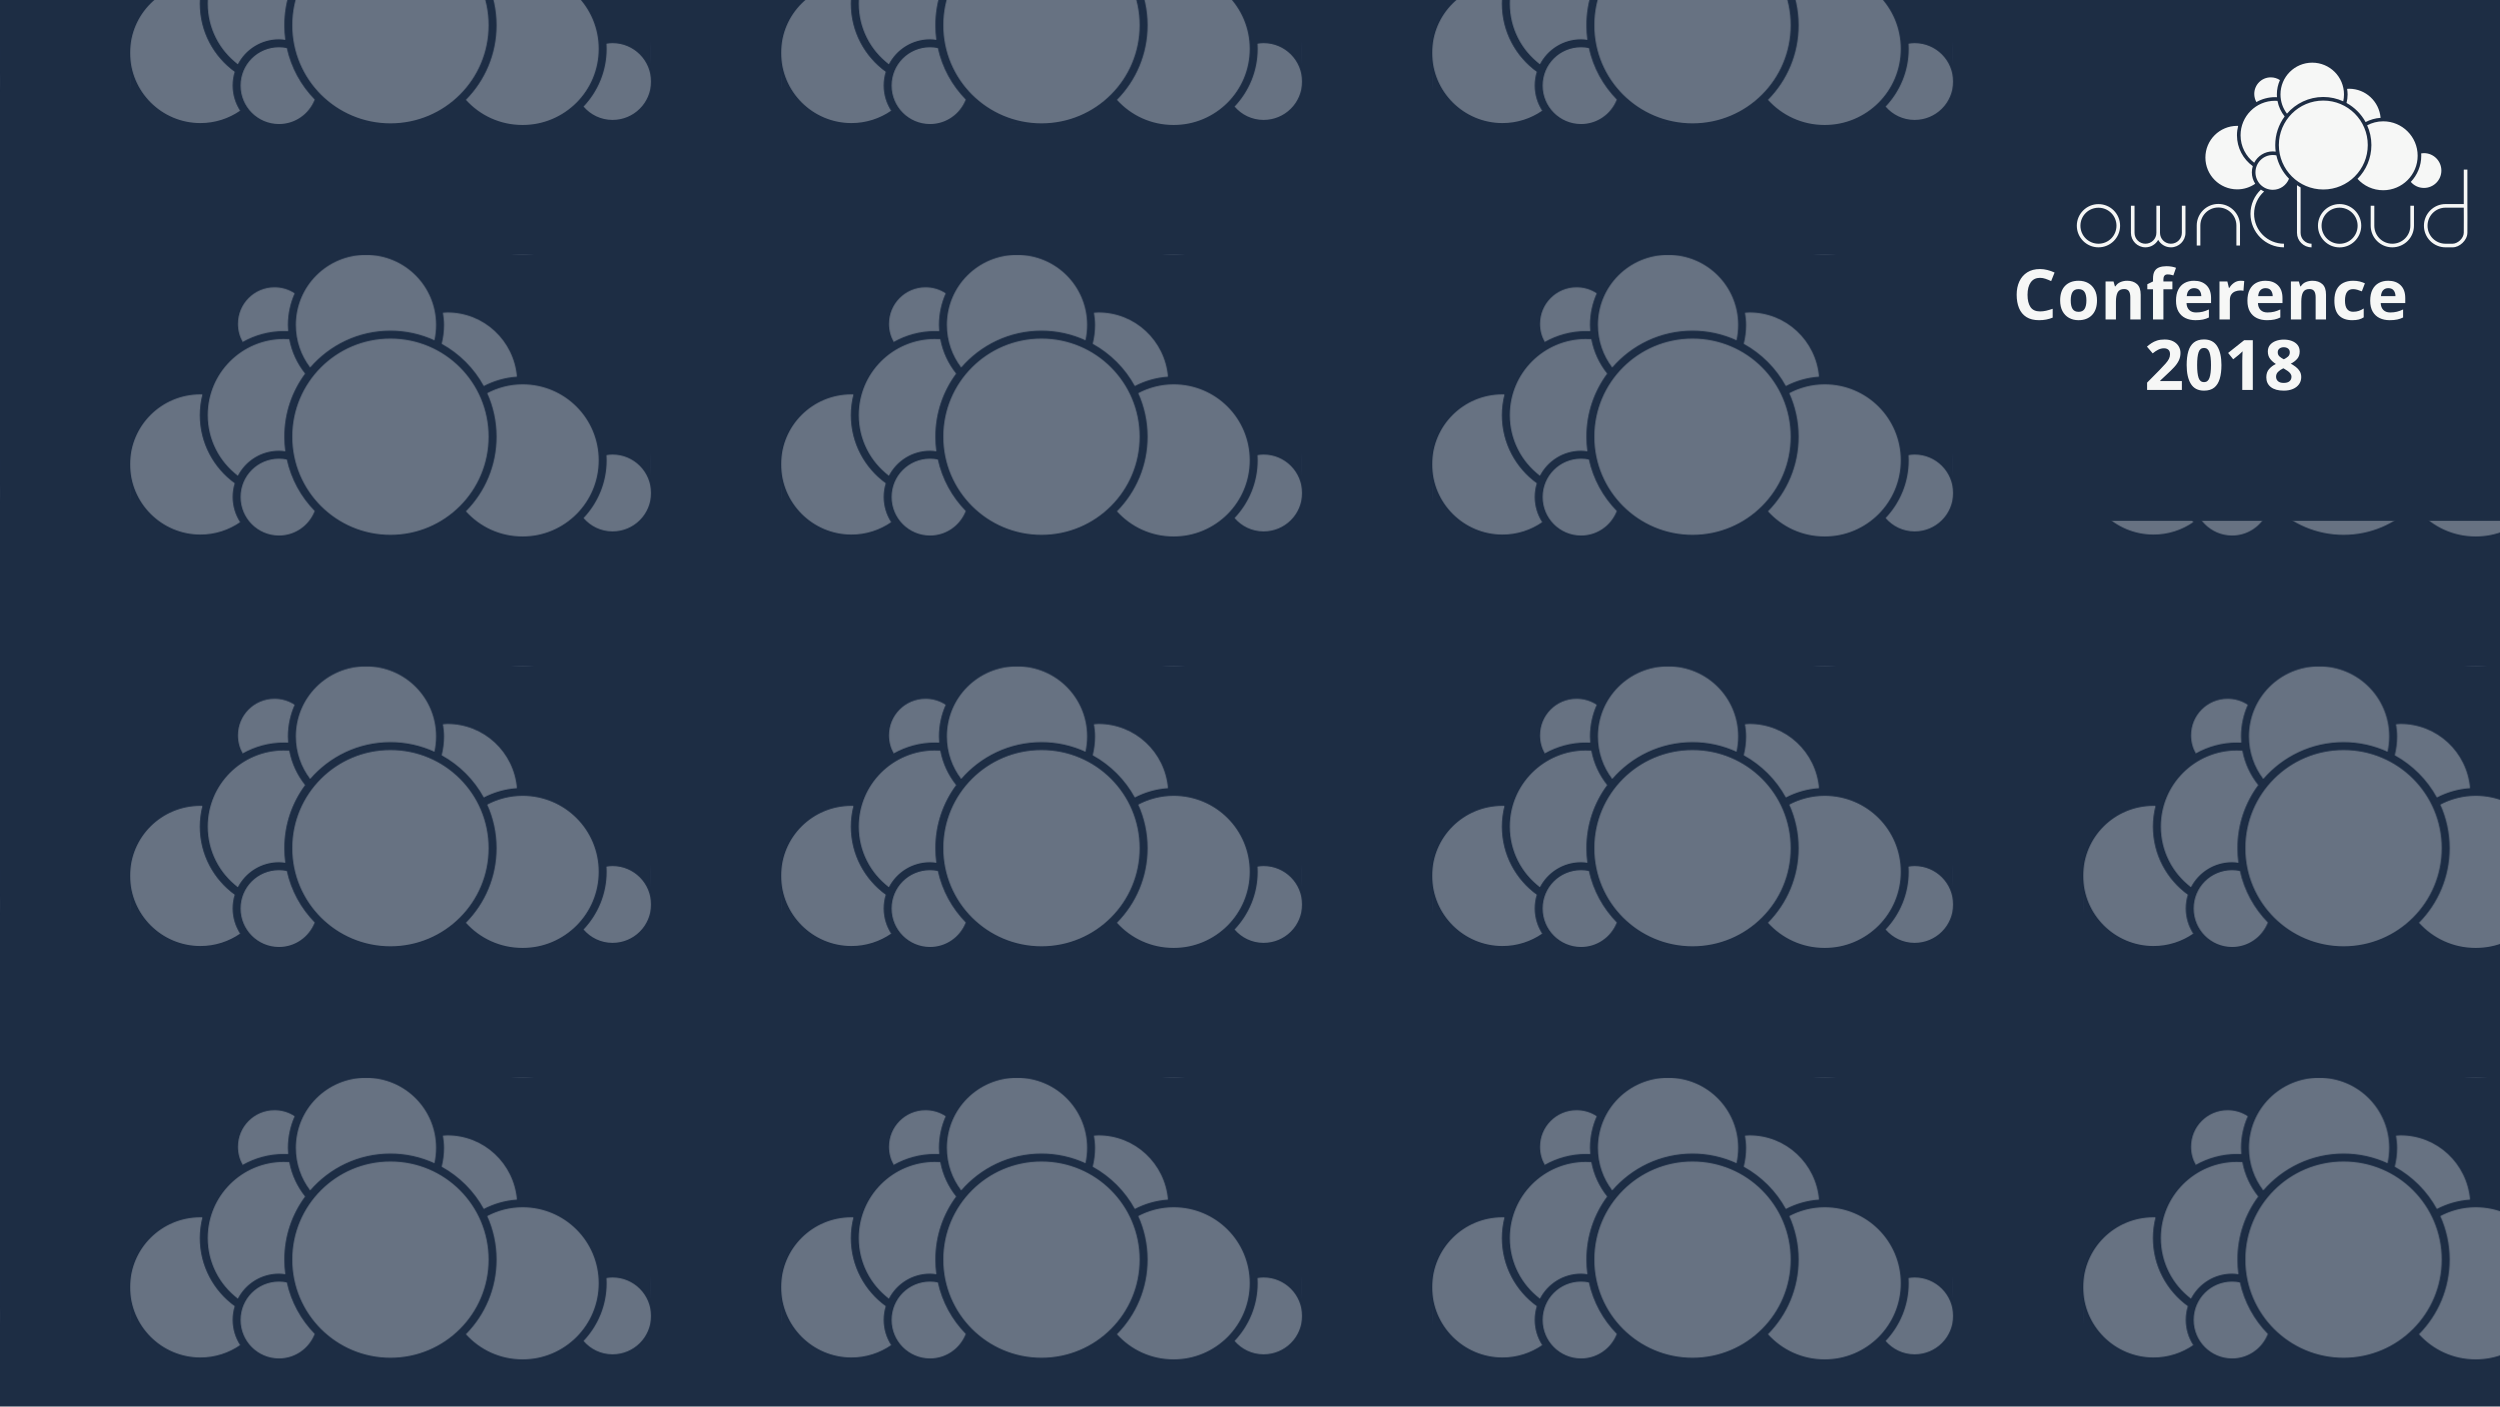
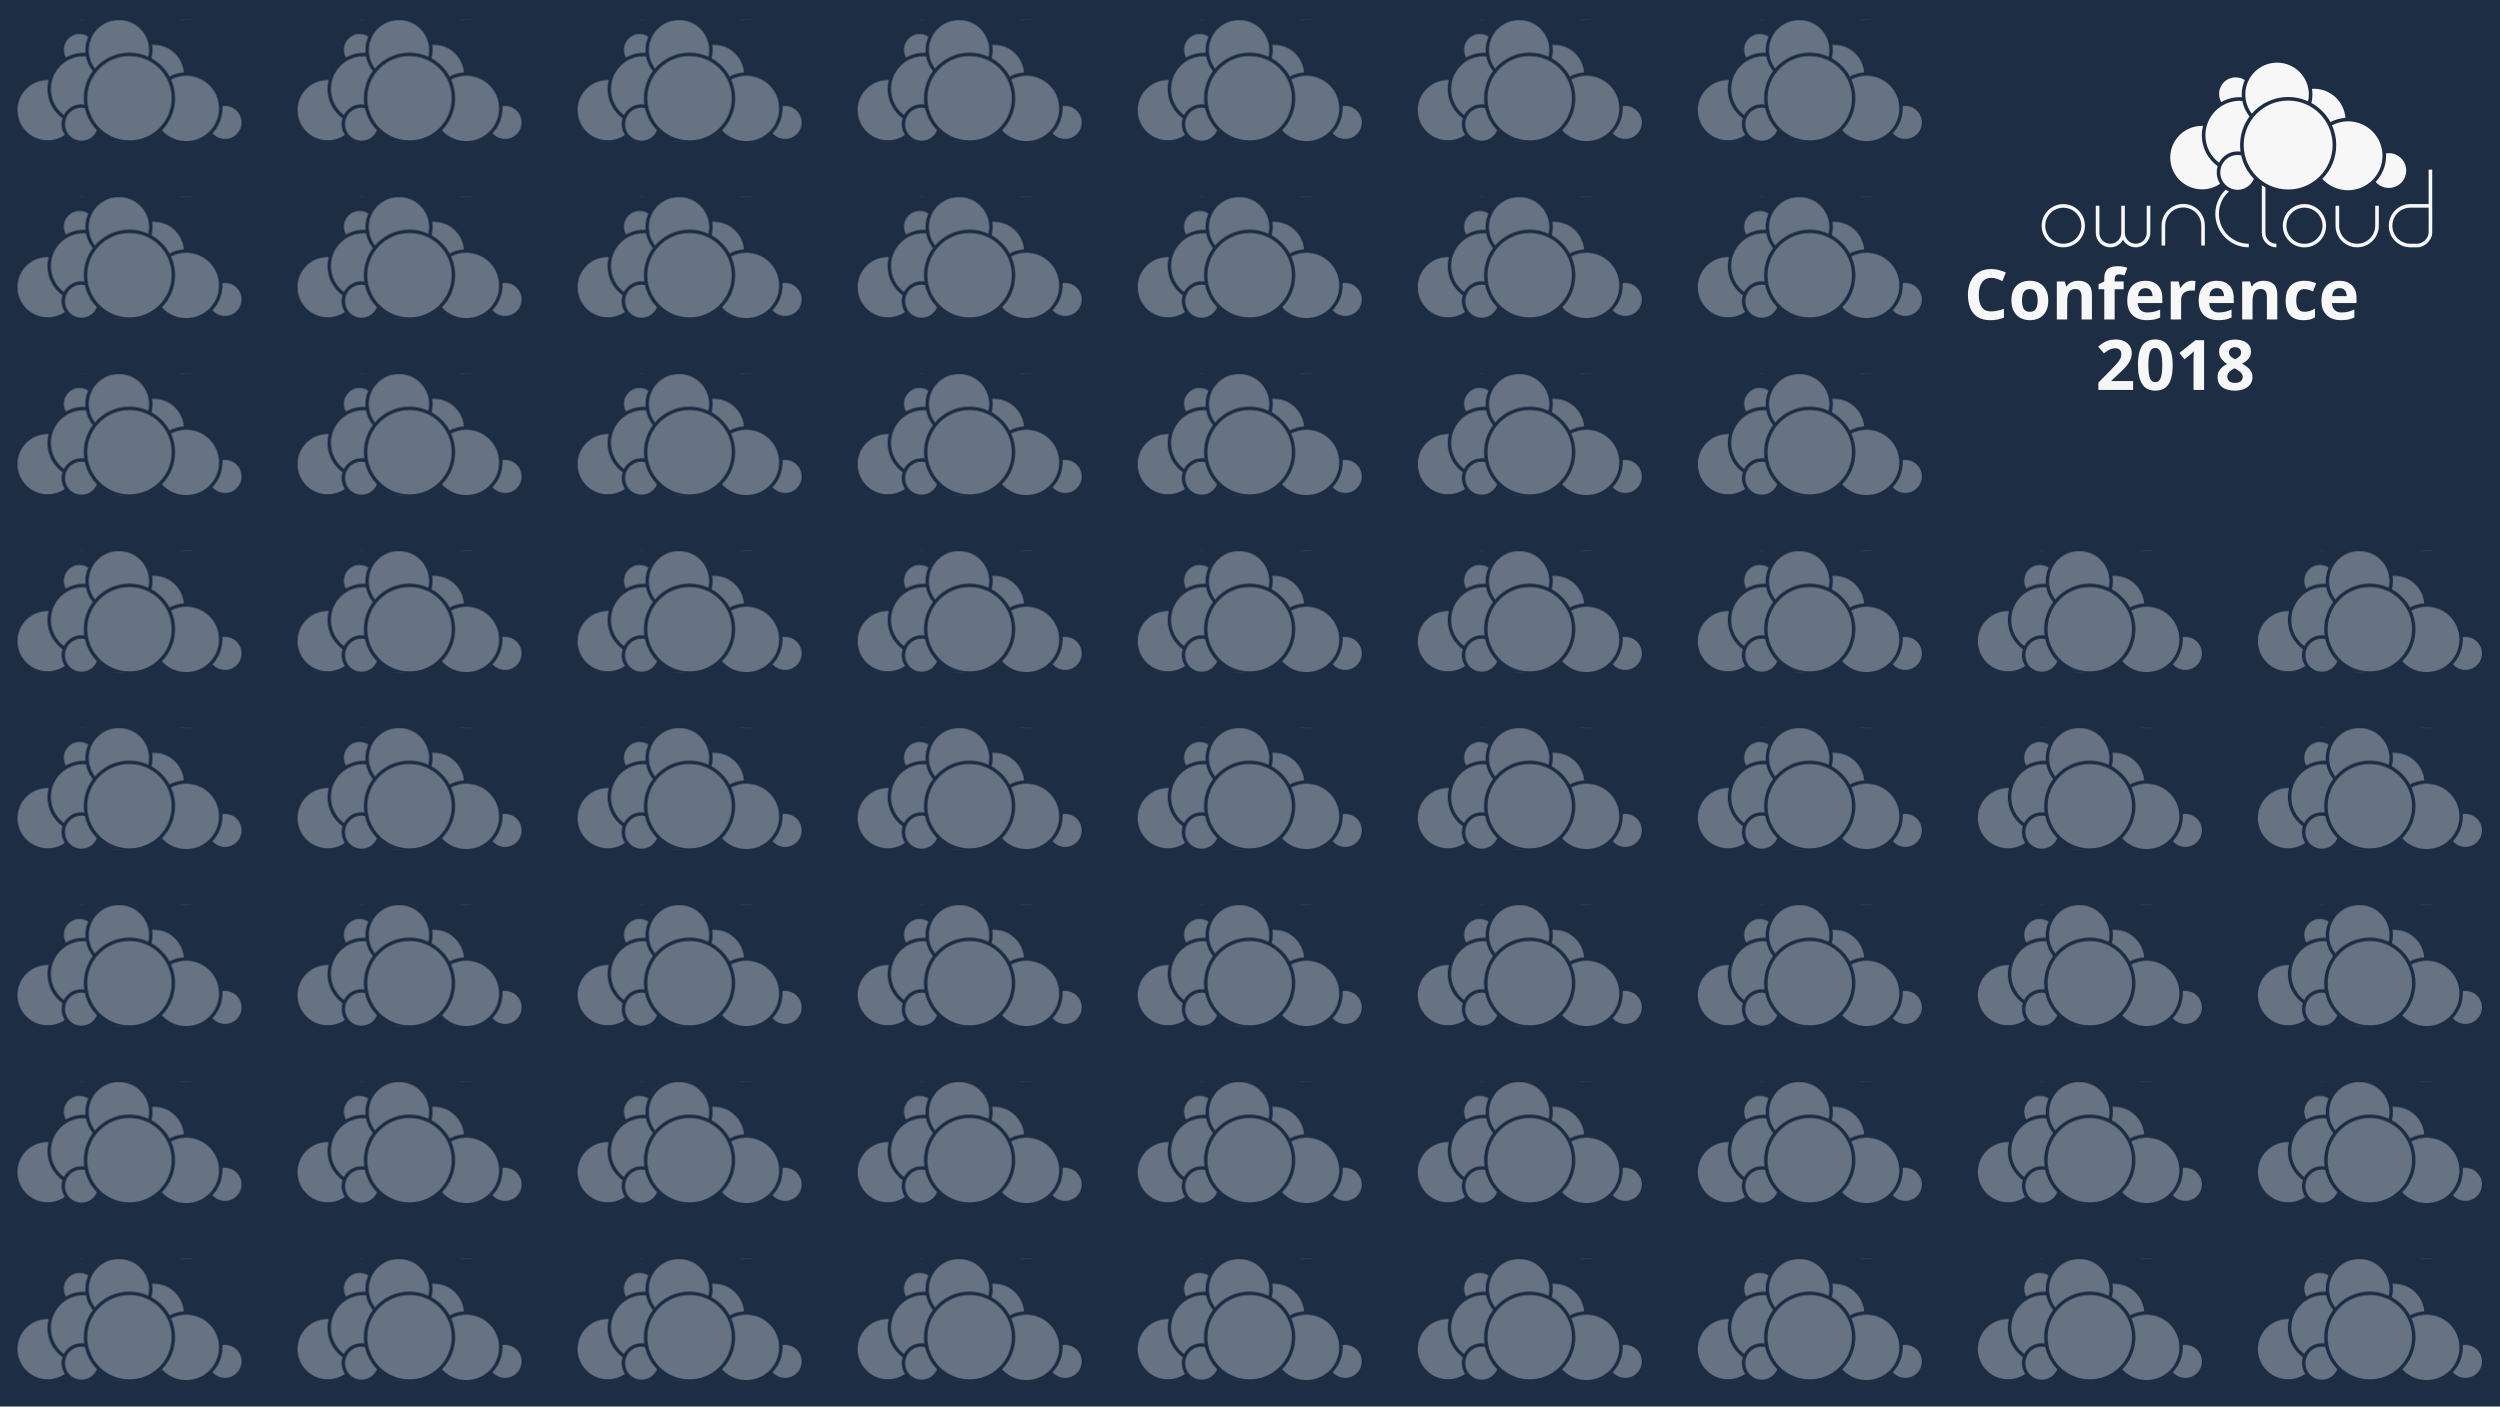
<svg xmlns="http://www.w3.org/2000/svg" xmlns:xlink="http://www.w3.org/1999/xlink" width="1920" height="1080" viewBox="0 0 1920 1080" id="svg2" version="1.1">
  <defs id="defs4">
+     <pattern xlink:href="#pattern9690" id="pattern1555" patternTransform="matrix(0.7670707,0,0,0.8025577,-1441.681,-372.2167)" />
+     <pattern xlink:href="#pattern9690" id="pattern1553" patternTransform="matrix(0.4301525,0,0,0.4301525,-1728.684,-713.2917)" />
    <pattern xlink:href="#pattern9679" id="pattern9684" patternTransform="translate(-1400,-463.8946)" />
    <pattern patternUnits="userSpaceOnUse" width="400" height="216.257" patternTransform="translate(-1411.303,-553.625)" id="pattern9679">
      <path style="color:#000000;text-indent:0;text-transform:none;block-progression:tb;fill:#ffffff;enable-background:accumulate" d="m 181.103,0 c -29.773,0 -53.826,24.054 -53.826,53.826 0,12.273 4.087,23.568 10.977,32.613 14.947,-17.3 37.007,-28.285 61.637,-28.285 12.05,0 23.477,2.683 33.773,7.388 0.833,-3.77 1.266,-7.691 1.266,-11.715 0.028,-29.771 -24.05,-53.826 -53.821,-53.826 z m -70.293,24.908 c -15.505,0 -27.97,12.57 -27.97,28.073 0,5.02 1.295,9.764 3.588,13.826 9.356,-5.278 20.173,-8.338 31.662,-8.338 1.109,0 2.177,0.045 3.272,0.106 -0.124,-1.572 -0.212,-3.146 -0.212,-4.749 0,-8.636 1.876,-16.853 5.172,-24.275 -4.438,-2.976 -9.755,-4.644 -15.515,-4.644 z m 132.773,19.314 c -1.145,0 -2.25,0.141 -3.377,0.211 0.488,3.076 0.845,6.182 0.845,9.393 0,4.998 -0.636,9.821 -1.795,14.459 13.584,7.517 24.864,18.765 32.295,32.401 7.709,-4.013 16.309,-6.565 25.436,-7.177 -2.352,-27.586 -25.206,-49.289 -53.405,-49.289 z m -43.695,20.053 c -41.661,0 -75.357,33.694 -75.357,75.357 0,41.661 33.694,75.357 75.357,75.357 41.663,0 75.357,-33.699 75.357,-75.357 0,-41.664 -33.696,-75.357 -75.357,-75.357 z m -81.796,0.317 c -32.322,0 -58.472,26.15 -58.472,58.472 0,19.027 9.066,35.871 23.114,46.545 5.922,-11.423 17.818,-19.209 31.556,-19.209 1.66,0 3.254,0.201 4.855,0.422 -0.503,-3.655 -0.739,-7.395 -0.739,-11.188 0,-18.133 5.902,-34.902 15.937,-48.444 -6.007,-7.516 -10.305,-16.547 -12.138,-26.386 -1.358,-0.094 -2.734,-0.211 -4.116,-0.211 z m 183.235,34.827 c -9.814,0 -19.008,2.506 -27.125,6.755 4.609,10.209 7.177,21.537 7.177,33.458 0,22.32 -8.974,42.588 -23.536,57.309 10.698,11.877 26.22,19.314 43.483,19.314 32.322,0 58.472,-26.15 58.472,-58.472 0,-32.323 -26.15,-58.366 -58.472,-58.366 z M 53.932,107.125 C 24.158,107.125 0,131.072 0,160.845 c 0,29.773 24.158,53.932 53.932,53.932 11.332,0 21.83,-3.531 30.502,-9.499 -3.584,-5.568 -5.7,-12.225 -5.7,-19.314 0,-3.68 0.543,-7.214 1.583,-10.554 -16.235,-11.733 -26.807,-30.825 -26.807,-52.348 0,-5.469 0.721,-10.757 2.005,-15.832 -0.533,-0.016 -1.046,-0.106 -1.583,-0.106 z m 316.516,46.227 c -1.588,0 -3.125,0.181 -4.644,0.422 0.084,1.343 0.106,2.647 0.106,4.011 0,17.168 -6.774,32.748 -17.731,44.328 5.391,6.269 13.309,10.238 22.269,10.238 16.322,0 29.551,-13.125 29.551,-29.445 0,-16.322 -13.23,-29.551 -29.551,-29.551 z m -256.153,3.166 c -16.321,0 -29.448,13.126 -29.448,29.445 0,16.321 13.125,29.551 29.448,29.551 12.51,0 23.129,-7.806 27.44,-18.787 -10.522,-10.717 -18.084,-24.388 -21.425,-39.579 -1.955,-0.404 -3.94,-0.633 -6.016,-0.633 z" id="path4275" />
    </pattern>
    <pattern patternUnits="userSpaceOnUse" width="500" height="316" patternTransform="translate(-1450,-513.6381)" id="pattern9690">
      <g id="g9686" transform="translate(1450,513.638)">
        <rect style="opacity:1;fill:#1d2d44;fill-opacity:1;stroke:none;stroke-width:10;stroke-linecap:round;stroke-linejoin:round;stroke-miterlimit:4;stroke-dasharray:none;stroke-dashoffset:0;stroke-opacity:1" id="rect4136-3" width="500" height="316" x="-1450" y="-513.638" />
        <rect style="fill:url(#pattern9684);stroke:none" width="400" height="216.257" x="-1400" y="-463.895" id="rect9682" />
      </g>
    </pattern>
  </defs>
  <g id="layer1" transform="translate(0,27.63796)">
    <rect style="opacity:1;fill:#1d2d44;fill-opacity:1;stroke:none;stroke-width:10;stroke-linecap:round;stroke-linejoin:round;stroke-miterlimit:4;stroke-dasharray:none;stroke-dashoffset:0;stroke-opacity:1" id="fixedbg" width="1920" height="1080" x="0" y="-27.638" />
-     <rect style="opacity:0.33;fill:url(#pattern9690);fill-opacity:1;stroke:none;stroke-width:1;stroke-linecap:round;stroke-linejoin:round;stroke-miterlimit:4;stroke-dasharray:none;stroke-opacity:1" id="movingbg" width="3000" height="2000" x="-500" y="-447.638" />
-     <rect style="stroke:none;fill:url(#pattern9690)" width="500" height="316" x="-1450" y="-513.638" id="rect9695" />
-     <g id="g2352">
-       <rect y="-27.638" x="1570" height="400" width="350" id="rect4163" style="opacity:1;fill:#1d2d44;fill-opacity:1;stroke:none;stroke-width:1;stroke-linecap:round;stroke-linejoin:round;stroke-miterlimit:4;stroke-dasharray:none;stroke-opacity:1" />
-       <path style="color:#000000;text-indent:0;text-transform:none;fill:#f6f7f6;enable-background:accumulate;fill-opacity:1" d="m 1775.799,20.489 c -13.49,0 -24.387,10.898 -24.387,24.386 0,5.56 1.852,10.678 4.973,14.776 6.772,-7.838 16.767,-12.815 27.926,-12.815 5.459,0 10.636,1.216 15.301,3.347 0.377,-1.708 0.574,-3.484 0.574,-5.308 0.01,-13.488 -10.897,-24.386 -24.385,-24.386 z m -31.847,11.285 c -7.025,0 -12.672,5.695 -12.672,12.719 0,2.274 0.586,4.423 1.625,6.264 4.239,-2.391 9.14,-3.778 14.345,-3.778 0.503,0 0.986,0.02 1.483,0.048 -0.06,-0.712 -0.1,-1.425 -0.1,-2.152 0,-3.913 0.849,-7.635 2.343,-10.998 -2.011,-1.348 -4.42,-2.104 -7.029,-2.104 z m 60.154,8.751 c -0.519,0 -1.02,0.064 -1.531,0.096 0.221,1.394 0.383,2.801 0.383,4.256 0,2.265 -0.288,4.45 -0.813,6.551 6.154,3.406 11.265,8.502 14.632,14.68 3.492,-1.818 7.389,-2.974 11.524,-3.252 -1.066,-12.498 -11.42,-22.331 -24.196,-22.331 z m -19.797,9.085 c -18.875,0 -34.141,15.265 -34.141,34.141 0,18.875 15.265,34.141 34.141,34.141 18.876,0 34.141,-15.268 34.141,-34.141 0,-18.876 -15.266,-34.141 -34.141,-34.141 z m -37.059,0.143 c -14.643,0 -26.491,11.847 -26.491,26.491 0,8.62 4.107,16.252 10.472,21.088 2.683,-5.175 8.073,-8.703 14.297,-8.703 0.752,0 1.474,0.091 2.2,0.191 -0.228,-1.656 -0.335,-3.35 -0.335,-5.069 0,-8.215 2.674,-15.812 7.22,-21.948 -2.721,-3.405 -4.669,-7.497 -5.499,-11.954 -0.615,-0.043 -1.238,-0.096 -1.865,-0.096 z m 83.017,15.779 c -4.447,0 -8.612,1.135 -12.289,3.06 2.088,4.625 3.251,9.757 3.251,15.158 0,10.112 -4.066,19.295 -10.663,25.964 4.847,5.381 11.879,8.751 19.7,8.751 14.644,0 26.492,-11.847 26.492,-26.491 0,-14.644 -11.848,-26.443 -26.492,-26.443 z m -112.084,3.491 c -13.49,0 -24.435,10.85 -24.435,24.338 0,13.489 10.945,24.434 24.435,24.434 5.134,0 9.89,-1.6 13.819,-4.304 -1.623,-2.523 -2.582,-5.539 -2.582,-8.751 0,-1.667 0.246,-3.269 0.717,-4.782 -7.355,-5.316 -12.145,-13.966 -12.145,-23.717 0,-2.478 0.326,-4.874 0.908,-7.173 -0.241,-0.007 -0.474,-0.048 -0.717,-0.048 z m 143.4,20.944 c -0.719,0 -1.415,0.082 -2.104,0.191 0.04,0.608 0.05,1.199 0.05,1.817 0,7.778 -3.068,14.837 -8.033,20.083 2.442,2.84 6.03,4.638 10.09,4.638 7.394,0 13.388,-5.946 13.388,-13.34 0,-7.395 -5.994,-13.388 -13.388,-13.388 z m -116.052,1.434 c -7.395,0 -13.342,5.947 -13.342,13.34 0,7.394 5.947,13.388 13.342,13.388 5.668,0 10.479,-3.537 12.432,-8.511 -4.767,-4.855 -8.193,-11.049 -9.707,-17.932 -0.886,-0.183 -1.785,-0.287 -2.726,-0.287 z m 146.652,11.237 v 26.443 h -14.01 c -9.158,0 -16.592,7.482 -16.592,16.64 0,9.157 7.434,16.592 16.592,16.592 h 4.065 1.387 c 2.686,0 5.369,-1.305 7.507,-3.299 2.137,-1.995 3.769,-4.757 3.825,-7.842 0.1,-5.295 0,-20.705 0,-20.705 v -0.669 -27.16 h -2.773 z m -128.1,11.954 v 36.58 c 0,6.148 5.041,11.141 11.189,11.141 v -2.773 c -4.652,0 -8.416,-3.716 -8.416,-8.368 v -34.859 c -0.965,-0.519 -1.861,-1.121 -2.773,-1.721 z m -27.735,3.395 c -4.912,4.687 -7.985,11.286 -7.985,18.601 0,14.192 11.534,25.726 25.726,25.726 v -2.773 c -12.695,0 -22.953,-10.256 -22.953,-22.952 0,-6.829 2.981,-12.966 7.699,-17.166 -0.882,-0.406 -1.699,-0.882 -2.487,-1.435 z m -32.659,10.998 c -9.159,0 -16.592,7.434 -16.592,16.592 v 15.349 h 2.773 v -15.349 c 0,-7.662 6.157,-13.867 13.819,-13.867 7.664,0 13.868,6.205 13.868,13.867 v 15.349 h 2.773 v -15.349 c 0,-9.159 -7.481,-16.592 -16.64,-16.592 z m 93.1,0.096 c -9.159,0 -16.592,7.481 -16.592,16.64 0,9.159 7.433,16.64 16.592,16.64 9.159,0 16.641,-7.481 16.641,-16.64 0,-9.159 -7.482,-16.64 -16.641,-16.64 z m -185.149,0.048 c -9.158,0 -16.64,7.434 -16.64,16.592 0,9.158 7.482,16.592 16.64,16.592 9.159,0 16.593,-7.434 16.593,-16.592 0,-9.158 -7.434,-16.592 -16.593,-16.592 z m 24.914,1.243 v 20.801 c 0,6.148 4.994,11.141 11.141,11.141 4.19,0 7.886,-2.316 9.803,-5.738 1.903,3.422 5.566,5.738 9.754,5.738 6.148,0 11.19,-4.993 11.19,-11.141 v -20.801 h -2.774 v 20.801 c 0,4.652 -3.764,8.368 -8.416,8.368 -4.652,0 -8.368,-3.716 -8.368,-8.368 v -20.801 h -2.773 v 20.801 c 0,4.652 -3.762,8.368 -8.416,8.368 -4.65,0 -8.368,-3.716 -8.368,-8.368 v -20.801 z m 184.14,0 v 15.349 c 0,9.157 7.434,16.592 16.593,16.592 9.159,0 16.64,-7.435 16.64,-16.592 v -15.349 h -2.773 v 15.349 c 0,7.66 -6.205,13.819 -13.867,13.819 -7.663,0 -13.82,-6.159 -13.82,-13.819 v -15.349 z m -23.908,1.482 c 7.662,0 13.867,6.204 13.867,13.867 0,7.663 -6.204,13.867 -13.867,13.867 -7.663,0 -13.82,-6.204 -13.82,-13.867 0,-7.663 6.157,-13.867 13.82,-13.867 z m 81.385,0 h 14.01 c 0.01,1.833 0.09,14.455 0,19.271 -0.04,2.143 -1.214,4.293 -2.917,5.882 -1.702,1.588 -3.905,2.534 -5.642,2.534 h -5.451 c -7.662,0 -13.82,-6.159 -13.82,-13.819 0,-7.662 6.158,-13.867 13.82,-13.867 z m -266.533,0.048 c 7.662,0 13.819,6.157 13.819,13.819 0,7.662 -6.157,13.819 -13.819,13.819 -7.662,0 -13.867,-6.157 -13.867,-13.819 0,-7.662 6.205,-13.819 13.867,-13.819 z" id="oclogo" />
-       <text id="text1602" y="217.733" x="1744.569" style="font-style:normal;font-weight:normal;font-size:40.133px;line-height:125%;font-family:sans-serif;letter-spacing:0px;word-spacing:0px;fill:#f6f7f6;fill-opacity:1;stroke:none;stroke-width:1.003px;stroke-linecap:butt;stroke-linejoin:miter;stroke-opacity:1" xml:space="preserve">
-         <tspan style="font-style:normal;font-variant:normal;font-weight:bold;font-stretch:normal;font-size:53.511px;font-family:sans-serif;-inkscape-font-specification:'sans-serif Bold';text-align:center;text-anchor:middle;stroke-width:1.003px" y="217.733" x="1744.569" id="tspan1600">Conference</tspan>
-         <tspan style="font-style:normal;font-variant:normal;font-weight:bold;font-stretch:normal;font-size:53.511px;font-family:sans-serif;-inkscape-font-specification:'sans-serif Bold';text-align:center;text-anchor:middle;stroke-width:1.003px" id="tspan1604" y="271.839" x="1744.569">2018</tspan>
-       </text>
+     <rect style="opacity:0.33;fill:url(#pattern1553);fill-opacity:1;stroke:none;stroke-width:1;stroke-linecap:round;stroke-linejoin:round;stroke-miterlimit:4;stroke-dasharray:none;stroke-opacity:1" id="movingbg" width="3041.595" height="1950.087" x="-554.073" y="-514.19" />
+     <rect style="fill:url(#pattern1555);stroke:none;stroke-width:0.785" width="383.535" height="253.608" x="-1441.681" y="-372.217" id="rect9695" />
+     <g id="g1579">
+       <rect y="-27.638" x="1518" height="400" width="390" id="rect4163" style="opacity:1;fill:#1d2d44;fill-opacity:1;stroke:none;stroke-width:1.056;stroke-linecap:round;stroke-linejoin:round;stroke-miterlimit:4;stroke-dasharray:none;stroke-opacity:1" />
+       <g transform="translate(24.9999)" id="g1571">
+         <path id="oclogo" d="m 1723.799,20.489 c -13.49,0 -24.387,10.898 -24.387,24.386 0,5.56 1.852,10.678 4.973,14.776 6.772,-7.838 16.767,-12.815 27.926,-12.815 5.459,0 10.636,1.216 15.301,3.347 0.377,-1.708 0.574,-3.484 0.574,-5.308 0.01,-13.488 -10.897,-24.386 -24.385,-24.386 z m -31.847,11.285 c -7.025,0 -12.672,5.695 -12.672,12.719 0,2.274 0.586,4.423 1.625,6.264 4.239,-2.391 9.14,-3.778 14.345,-3.778 0.503,0 0.986,0.02 1.483,0.048 -0.06,-0.712 -0.1,-1.425 -0.1,-2.152 0,-3.913 0.849,-7.635 2.343,-10.998 -2.011,-1.348 -4.42,-2.104 -7.029,-2.104 z m 60.154,8.751 c -0.519,0 -1.02,0.064 -1.531,0.096 0.221,1.394 0.383,2.801 0.383,4.256 0,2.265 -0.288,4.45 -0.813,6.551 6.154,3.406 11.265,8.502 14.632,14.68 3.492,-1.818 7.389,-2.974 11.524,-3.252 -1.066,-12.498 -11.42,-22.331 -24.196,-22.331 z m -19.797,9.085 c -18.875,0 -34.141,15.265 -34.141,34.141 0,18.875 15.265,34.141 34.141,34.141 18.876,0 34.141,-15.268 34.141,-34.141 0,-18.876 -15.266,-34.141 -34.141,-34.141 z m -37.059,0.143 c -14.643,0 -26.491,11.847 -26.491,26.491 0,8.62 4.107,16.252 10.472,21.088 2.683,-5.175 8.073,-8.703 14.297,-8.703 0.752,0 1.474,0.091 2.2,0.191 -0.228,-1.656 -0.335,-3.35 -0.335,-5.069 0,-8.215 2.674,-15.812 7.22,-21.948 -2.721,-3.405 -4.669,-7.497 -5.499,-11.954 -0.615,-0.043 -1.238,-0.096 -1.865,-0.096 z m 83.017,15.779 c -4.447,0 -8.612,1.135 -12.289,3.06 2.088,4.625 3.251,9.757 3.251,15.158 0,10.112 -4.066,19.295 -10.663,25.964 4.847,5.381 11.879,8.751 19.7,8.751 14.644,0 26.492,-11.847 26.492,-26.491 0,-14.644 -11.848,-26.443 -26.492,-26.443 z m -112.084,3.491 c -13.49,0 -24.435,10.85 -24.435,24.338 0,13.489 10.945,24.434 24.435,24.434 5.134,0 9.89,-1.6 13.819,-4.304 -1.623,-2.523 -2.582,-5.539 -2.582,-8.751 0,-1.667 0.246,-3.269 0.717,-4.782 -7.355,-5.316 -12.145,-13.966 -12.145,-23.717 0,-2.478 0.326,-4.874 0.908,-7.173 -0.241,-0.007 -0.474,-0.048 -0.717,-0.048 z m 143.4,20.944 c -0.719,0 -1.415,0.082 -2.104,0.191 0.04,0.608 0.05,1.199 0.05,1.817 0,7.778 -3.068,14.837 -8.033,20.083 2.442,2.84 6.03,4.638 10.09,4.638 7.394,0 13.388,-5.946 13.388,-13.34 0,-7.395 -5.994,-13.388 -13.388,-13.388 z m -116.052,1.434 c -7.395,0 -13.342,5.947 -13.342,13.34 0,7.394 5.947,13.388 13.342,13.388 5.668,0 10.479,-3.537 12.432,-8.511 -4.767,-4.855 -8.193,-11.049 -9.707,-17.932 -0.886,-0.183 -1.785,-0.287 -2.726,-0.287 z m 146.652,11.237 v 26.443 h -14.01 c -9.158,0 -16.592,7.482 -16.592,16.64 0,9.157 7.434,16.592 16.592,16.592 h 4.065 1.387 c 2.686,0 5.369,-1.305 7.507,-3.299 2.137,-1.995 3.769,-4.757 3.825,-7.842 0.1,-5.295 0,-20.705 0,-20.705 v -0.669 -27.16 h -2.773 z m -128.1,11.954 v 36.58 c 0,6.148 5.041,11.141 11.189,11.141 v -2.773 c -4.652,0 -8.416,-3.716 -8.416,-8.368 v -34.859 c -0.965,-0.519 -1.861,-1.121 -2.773,-1.721 z m -27.735,3.395 c -4.912,4.687 -7.985,11.286 -7.985,18.601 0,14.192 11.534,25.726 25.726,25.726 v -2.773 c -12.695,0 -22.953,-10.256 -22.953,-22.952 0,-6.829 2.981,-12.966 7.699,-17.166 -0.882,-0.406 -1.699,-0.882 -2.487,-1.435 z m -32.659,10.998 c -9.159,0 -16.592,7.434 -16.592,16.592 v 15.349 h 2.773 v -15.349 c 0,-7.662 6.157,-13.867 13.819,-13.867 7.664,0 13.868,6.205 13.868,13.867 v 15.349 h 2.773 v -15.349 c 0,-9.159 -7.481,-16.592 -16.64,-16.592 z m 93.1,0.096 c -9.159,0 -16.592,7.481 -16.592,16.64 0,9.159 7.433,16.64 16.592,16.64 9.159,0 16.641,-7.481 16.641,-16.64 0,-9.159 -7.482,-16.64 -16.641,-16.64 z m -185.149,0.048 c -9.158,0 -16.64,7.434 -16.64,16.592 0,9.158 7.482,16.592 16.64,16.592 9.159,0 16.593,-7.434 16.593,-16.592 0,-9.158 -7.434,-16.592 -16.593,-16.592 z m 24.914,1.243 v 20.801 c 0,6.148 4.994,11.141 11.141,11.141 4.19,0 7.886,-2.316 9.803,-5.738 1.903,3.422 5.566,5.738 9.754,5.738 6.148,0 11.19,-4.993 11.19,-11.141 v -20.801 h -2.774 v 20.801 c 0,4.652 -3.764,8.368 -8.416,8.368 -4.652,0 -8.368,-3.716 -8.368,-8.368 v -20.801 h -2.773 v 20.801 c 0,4.652 -3.762,8.368 -8.416,8.368 -4.65,0 -8.368,-3.716 -8.368,-8.368 v -20.801 z m 184.14,0 v 15.349 c 0,9.157 7.434,16.592 16.593,16.592 9.159,0 16.64,-7.435 16.64,-16.592 v -15.349 h -2.773 v 15.349 c 0,7.66 -6.205,13.819 -13.867,13.819 -7.663,0 -13.82,-6.159 -13.82,-13.819 v -15.349 z m -23.908,1.482 c 7.662,0 13.867,6.204 13.867,13.867 0,7.663 -6.204,13.867 -13.867,13.867 -7.663,0 -13.82,-6.204 -13.82,-13.867 0,-7.663 6.157,-13.867 13.82,-13.867 z m 81.385,0 h 14.01 c 0.01,1.833 0.09,14.455 0,19.271 -0.04,2.143 -1.214,4.293 -2.917,5.882 -1.702,1.588 -3.905,2.534 -5.642,2.534 h -5.451 c -7.662,0 -13.82,-6.159 -13.82,-13.819 0,-7.662 6.158,-13.867 13.82,-13.867 z m -266.533,0.048 c 7.662,0 13.819,6.157 13.819,13.819 0,7.662 -6.157,13.819 -13.819,13.819 -7.662,0 -13.867,-6.157 -13.867,-13.819 0,-7.662 6.205,-13.819 13.867,-13.819 z" style="color:#000000;text-indent:0;text-transform:none;fill:#f6f7f6;fill-opacity:1;enable-background:accumulate" />
+         <text xml:space="preserve" style="font-style:normal;font-weight:normal;font-size:40.133px;line-height:125%;font-family:sans-serif;letter-spacing:0px;word-spacing:0px;fill:#f6f7f6;fill-opacity:1;stroke:none;stroke-width:1.003px;stroke-linecap:butt;stroke-linejoin:miter;stroke-opacity:1" x="1692.569" y="217.733" id="text1602">
+           <tspan id="tspan1600" x="1692.569" y="217.733" style="font-style:normal;font-variant:normal;font-weight:bold;font-stretch:normal;font-size:53.511px;font-family:sans-serif;-inkscape-font-specification:'sans-serif Bold';text-align:center;text-anchor:middle;stroke-width:1.003px">Conference</tspan>
+           <tspan x="1692.569" y="271.839" id="tspan1604" style="font-style:normal;font-variant:normal;font-weight:bold;font-stretch:normal;font-size:53.511px;font-family:sans-serif;-inkscape-font-specification:'sans-serif Bold';text-align:center;text-anchor:middle;stroke-width:1.003px">2018</tspan>
+         </text>
+       </g>
    </g>
  </g>
</svg>
